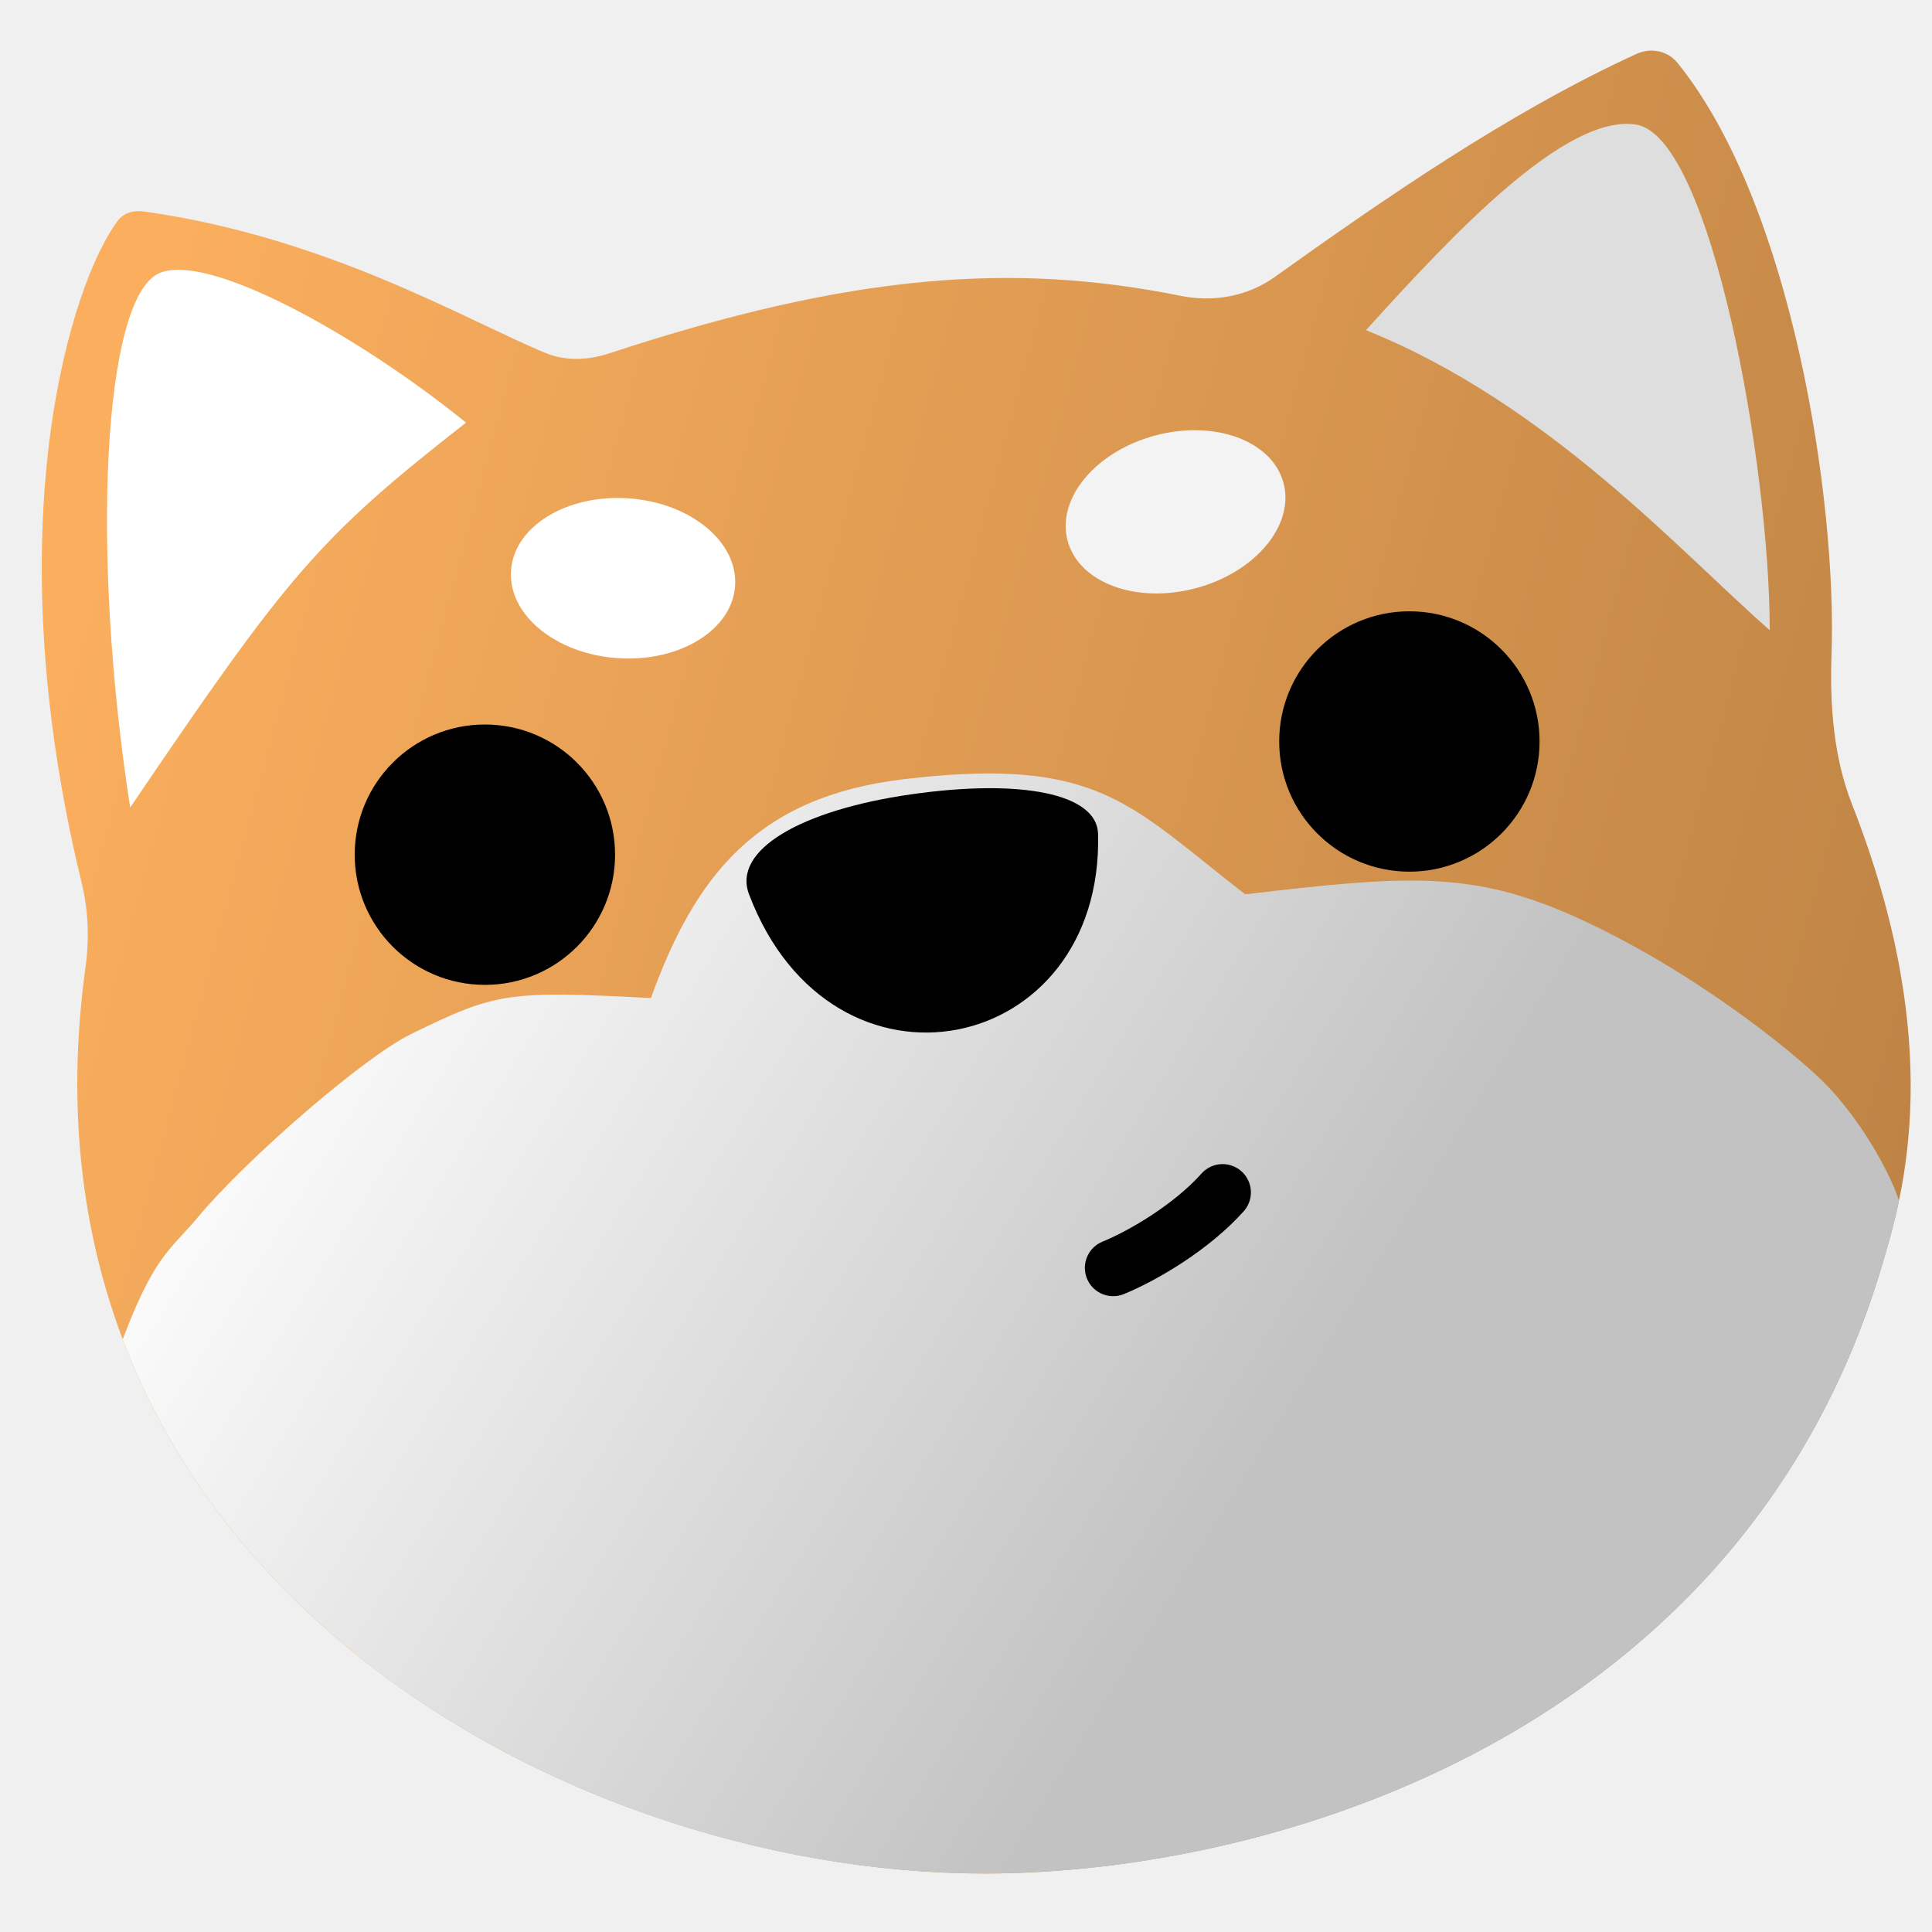
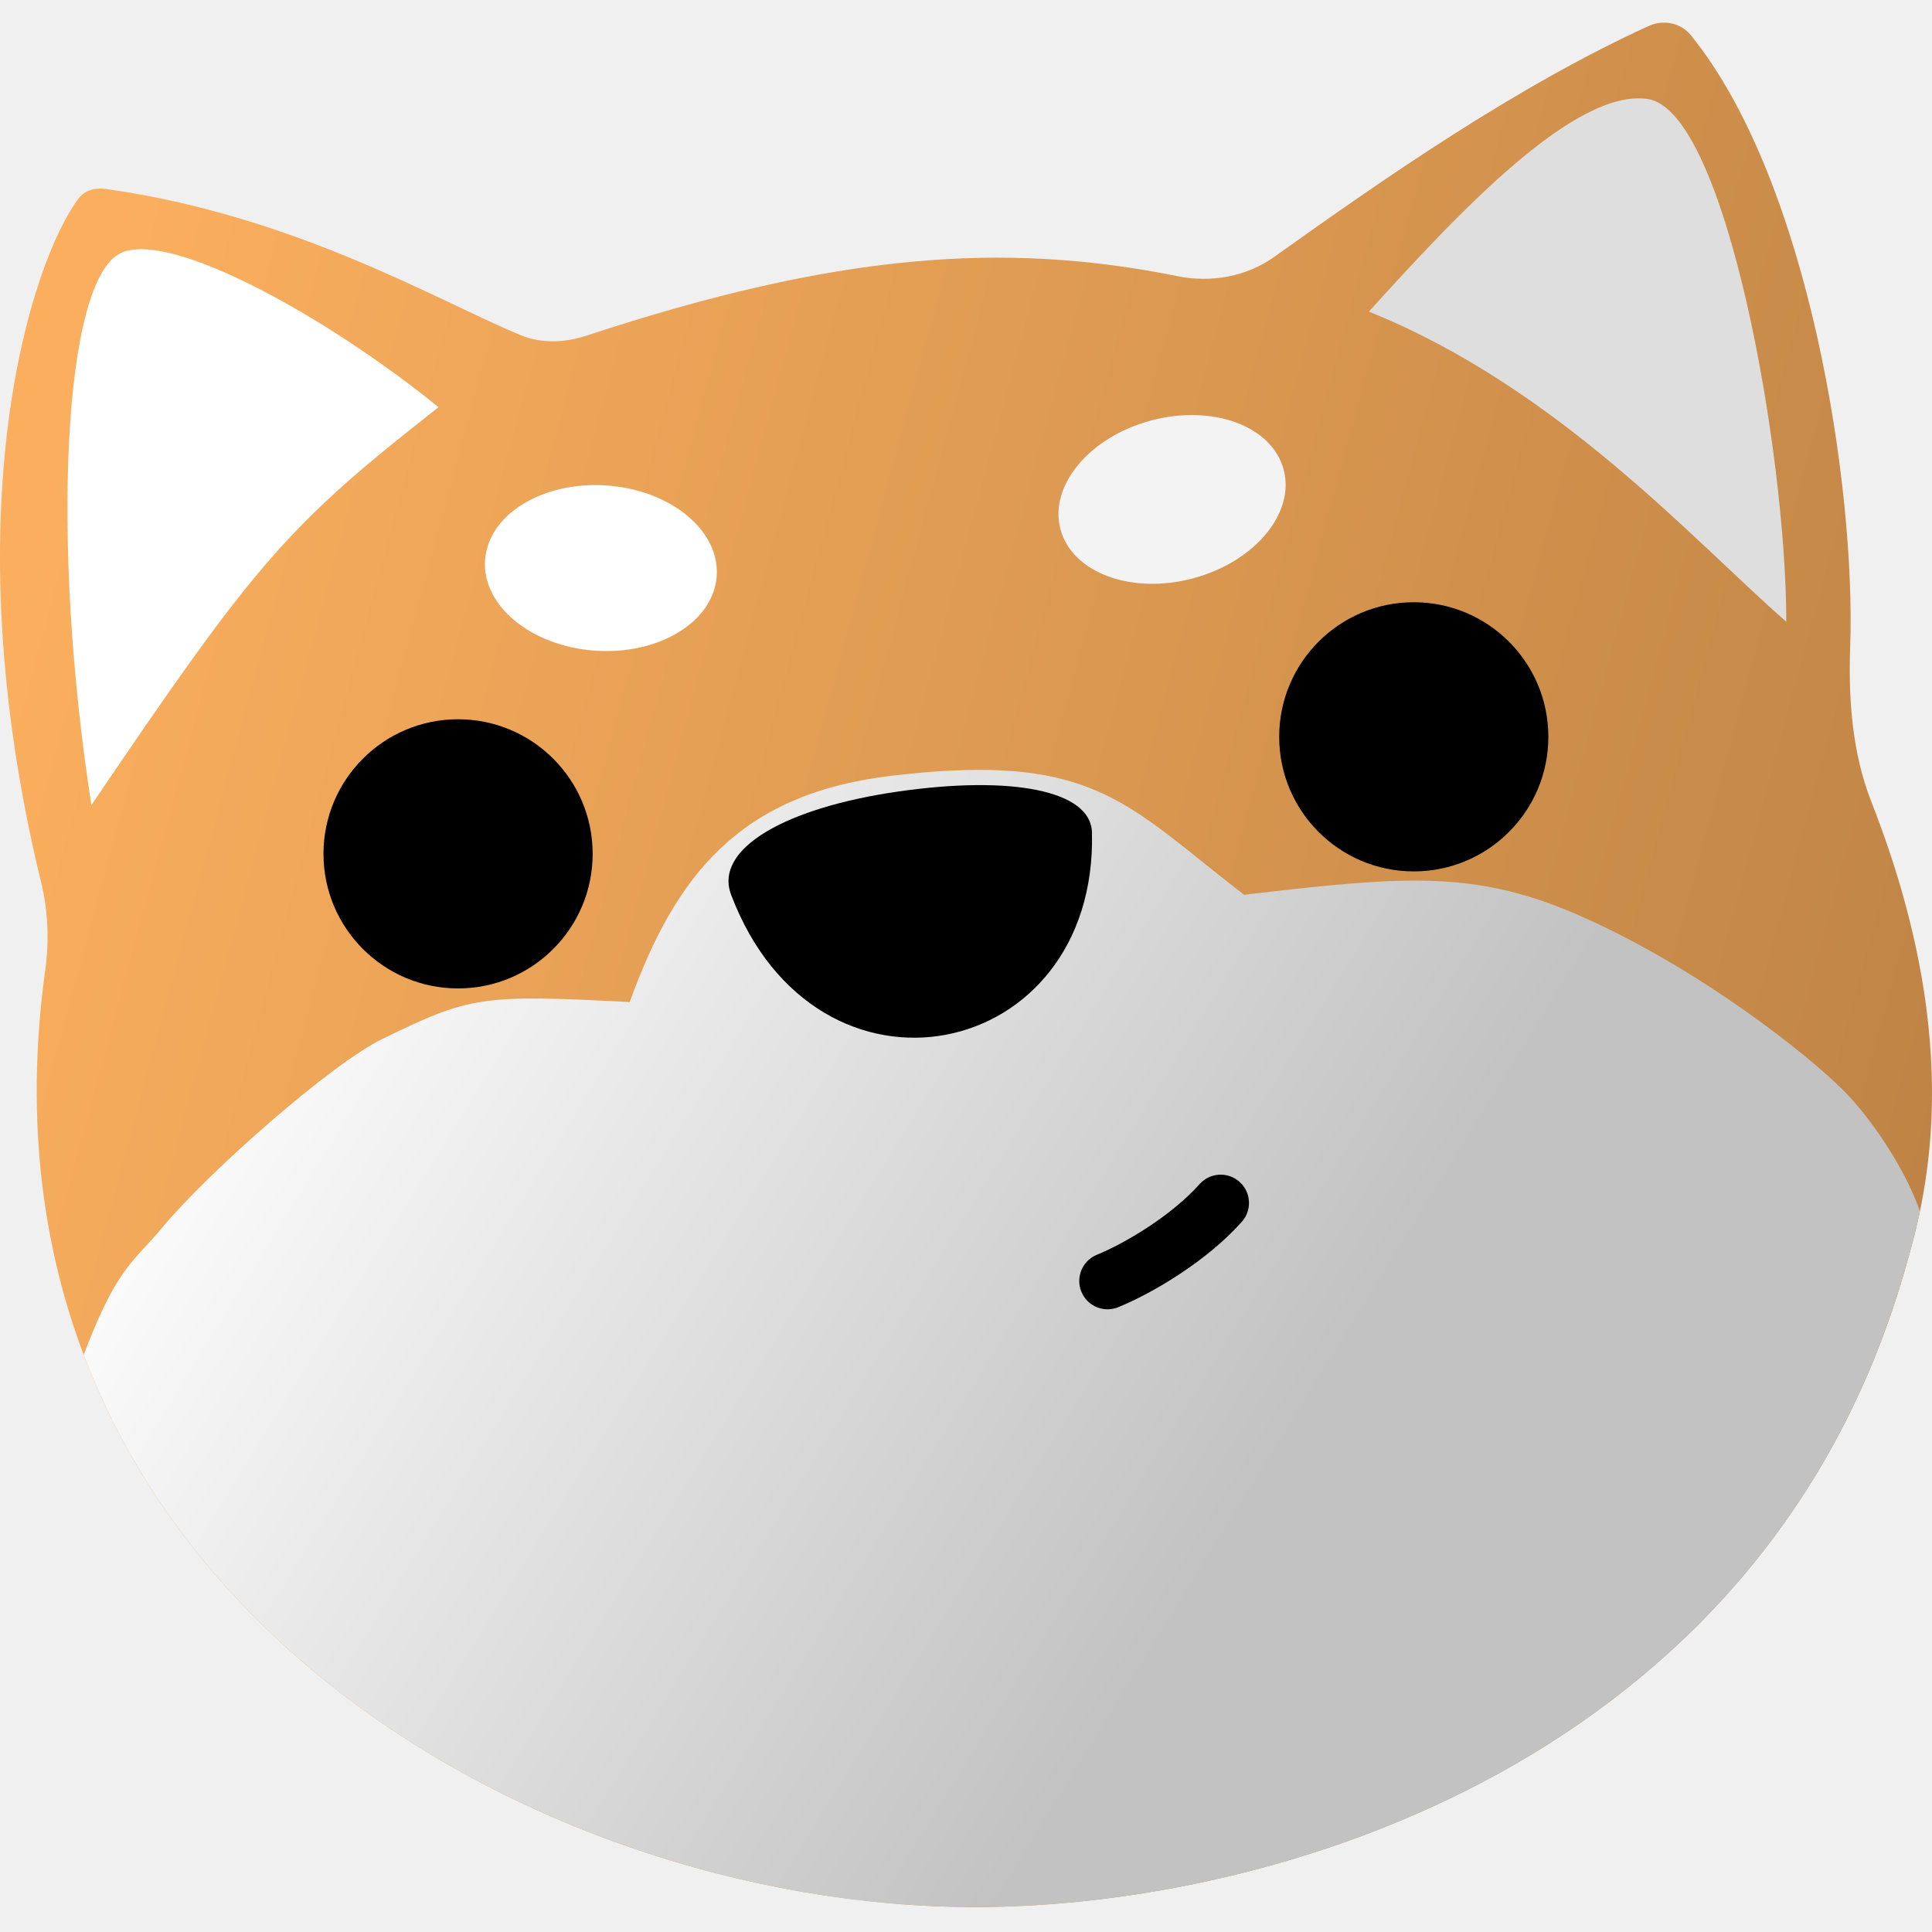
<svg xmlns="http://www.w3.org/2000/svg" width="512" height="512" viewBox="0 0 512 512" fill="none">
-   <path d="M144.521 93.529C123.291 84.737 86.697 62.847 38.107 56.036C35.485 55.668 32.805 56.376 31.212 58.491C19.141 74.518 -1.684 138.201 21.638 233.919C23.42 241.229 23.693 248.889 22.663 256.343C0.931 413.497 146.231 496.5 261 496.5C338.5 496.5 462.5 459 499 334.5L499.166 333.935C504.336 316.315 515.874 277.002 490.777 213.087C485.914 200.703 484.894 186.821 485.373 173.525C486.83 132.992 475.011 54.272 444.547 16.656C441.936 13.431 437.474 12.56 433.7 14.285C399.564 29.888 365.766 53.455 337.798 73.422C330.625 78.543 321.59 80.159 312.951 78.413C268.508 69.434 225.59 72.504 161.54 93.621C155.967 95.458 149.942 95.775 144.521 93.529Z" fill="url(#paint0_linear_7_4)" />
-   <path fill-rule="evenodd" clip-rule="evenodd" d="M503.246 318.179C500.464 309.591 492.216 295.716 483.5 287C474.5 278 447.5 256.5 417.5 243C390 230.625 372.5 232 330 237C326.22 234.087 322.785 231.333 319.57 228.755C296.841 210.528 285.055 201.077 239.5 206.5C200.5 211.143 184.169 232.208 172.5 264.5C134.5 262.5 131.5 263 109 274C96.137 280.289 65 307.5 52.5 322.5C51.049 324.241 49.719 325.685 48.451 327.062C43.383 332.566 39.311 336.987 32.525 354.933C67.685 447.993 173.263 496.5 261 496.5C338.5 496.5 462.5 459 499 334.5L499.166 333.935C500.362 329.857 501.9 324.617 503.246 318.179Z" fill="url(#paint1_linear_7_4)" />
-   <path d="M241.5 210.501C212.5 214.644 194.01 225.164 198.5 237C220.5 295 292.463 280 291 221C290.734 210.268 270.5 206.357 241.5 210.501Z" fill="black" />
-   <path d="M123.5 112C84.5 142.5 76.5 152 34.5 214C24 146.5 27.262 79.574 42 72.5C54.5 66.5 94.5 88.5 123.5 112Z" fill="white" />
-   <path d="M469 167C445.5 146.5 410.5 107 362 87.5C385.5 61.5 415 30.225 433.5 33C453.5 36 469 123.5 469 167Z" fill="#DEDEDE" />
-   <circle cx="373.5" cy="196.5" r="34.5" fill="black" />
-   <circle cx="128.5" cy="226.5" r="34.5" fill="black" />
-   <ellipse cx="311.534" cy="135.641" rx="29.616" ry="20.936" transform="rotate(-15 311.534 135.641)" fill="#F3F3F3" />
-   <ellipse cx="165.113" cy="153.242" rx="29.764" ry="21.225" transform="rotate(3.94443 165.113 153.242)" fill="white" />
-   <path d="M295 336C303.167 332.667 316 325 324 316" stroke="black" stroke-width="15" stroke-linecap="round" />
+   <path d="M137.955 88.817C116.008 79.728 78.179 57.099 27.949 50.058C25.238 49.678 22.468 50.41 20.821 52.596C8.342 69.164 -13.186 134.997 10.924 233.946C12.766 241.503 13.049 249.422 11.983 257.127C-10.482 419.586 139.722 505.391 258.366 505.391C338.482 505.391 466.668 466.625 504.4 337.922L504.571 337.338C509.917 319.124 521.844 278.483 495.9 212.411C490.873 199.608 489.818 185.258 490.313 171.513C491.82 129.612 479.601 48.234 448.109 9.348C445.409 6.015 440.797 5.115 436.896 6.898C401.607 23.027 366.668 47.389 337.757 68.031C330.341 73.325 321.001 74.995 312.07 73.191C266.128 63.908 221.761 67.082 155.549 88.912C149.788 90.811 143.559 91.138 137.955 88.817Z" fill="url(#paint0_linear_7_4)" />
+   <path fill-rule="evenodd" clip-rule="evenodd" d="M508.789 321.05C505.913 312.173 497.388 297.829 488.377 288.819C479.073 279.515 451.162 257.289 420.149 243.334C391.721 230.541 373.63 231.962 329.695 237.131C325.788 234.12 322.237 231.273 318.913 228.607C295.417 209.765 283.233 199.995 236.14 205.601C195.824 210.401 178.941 232.177 166.879 265.559C127.596 263.492 124.495 264.009 101.235 275.38C87.938 281.881 55.75 310.011 42.828 325.517C41.328 327.317 39.953 328.81 38.642 330.233C33.403 335.922 29.193 340.493 22.179 359.045C58.525 455.246 167.668 505.391 258.366 505.391C338.482 505.391 466.668 466.625 504.4 337.922L504.571 337.338C505.809 333.122 507.398 327.705 508.789 321.05Z" fill="url(#paint1_linear_7_4)" />
+   <path d="M238.208 209.737C208.229 214.021 189.115 224.895 193.756 237.131C216.499 297.089 290.891 281.583 289.379 220.591C289.104 209.496 268.187 205.454 238.208 209.737Z" fill="black" />
+   <path d="M116.224 107.911C75.908 139.441 67.638 149.262 24.22 213.355C13.366 143.576 16.738 74.391 31.973 67.078C44.895 60.875 86.246 83.618 116.224 107.911Z" fill="white" />
+   <path d="M473.387 164.768C449.094 143.576 412.913 102.743 362.775 82.584C387.069 55.707 417.565 23.376 436.689 26.244C457.364 29.346 473.387 119.8 473.387 164.768Z" fill="#DEDEDE" />
+   <circle cx="374.664" cy="195.264" r="35.665" fill="black" />
+   <circle cx="121.393" cy="226.277" r="35.665" fill="black" />
+   <ellipse cx="310.606" cy="132.351" rx="30.616" ry="21.643" transform="rotate(-15 310.606 132.351)" fill="#F3F3F3" />
+   <ellipse cx="159.242" cy="150.546" rx="30.769" ry="21.942" transform="rotate(3.94443 159.242 150.546)" fill="white" />
+   <path d="M293.514 339.473C301.956 336.027 315.223 328.102 323.493 318.798" stroke="black" stroke-width="15" stroke-linecap="round" />
  <defs>
-     <linearGradient id="paint0_linear_7_4" x1="11" y1="171.5" x2="506" y2="305.5" gradientUnits="userSpaceOnUse">
+     <linearGradient id="paint0_linear_7_4" x1="-0.073" y1="169.42" x2="511.636" y2="307.943" gradientUnits="userSpaceOnUse">
      <stop stop-color="#FBAF5E" />
      <stop offset="1" stop-color="#BF8445" />
    </linearGradient>
-     <linearGradient id="paint1_linear_7_4" x1="33" y1="351" x2="267.886" y2="496.5" gradientUnits="userSpaceOnUse">
+     <linearGradient id="paint1_linear_7_4" x1="22.669" y1="354.979" x2="265.484" y2="505.391" gradientUnits="userSpaceOnUse">
      <stop stop-color="#FAFAFA" />
      <stop offset="1" stop-color="#C2C2C2" />
    </linearGradient>
  </defs>
</svg>
